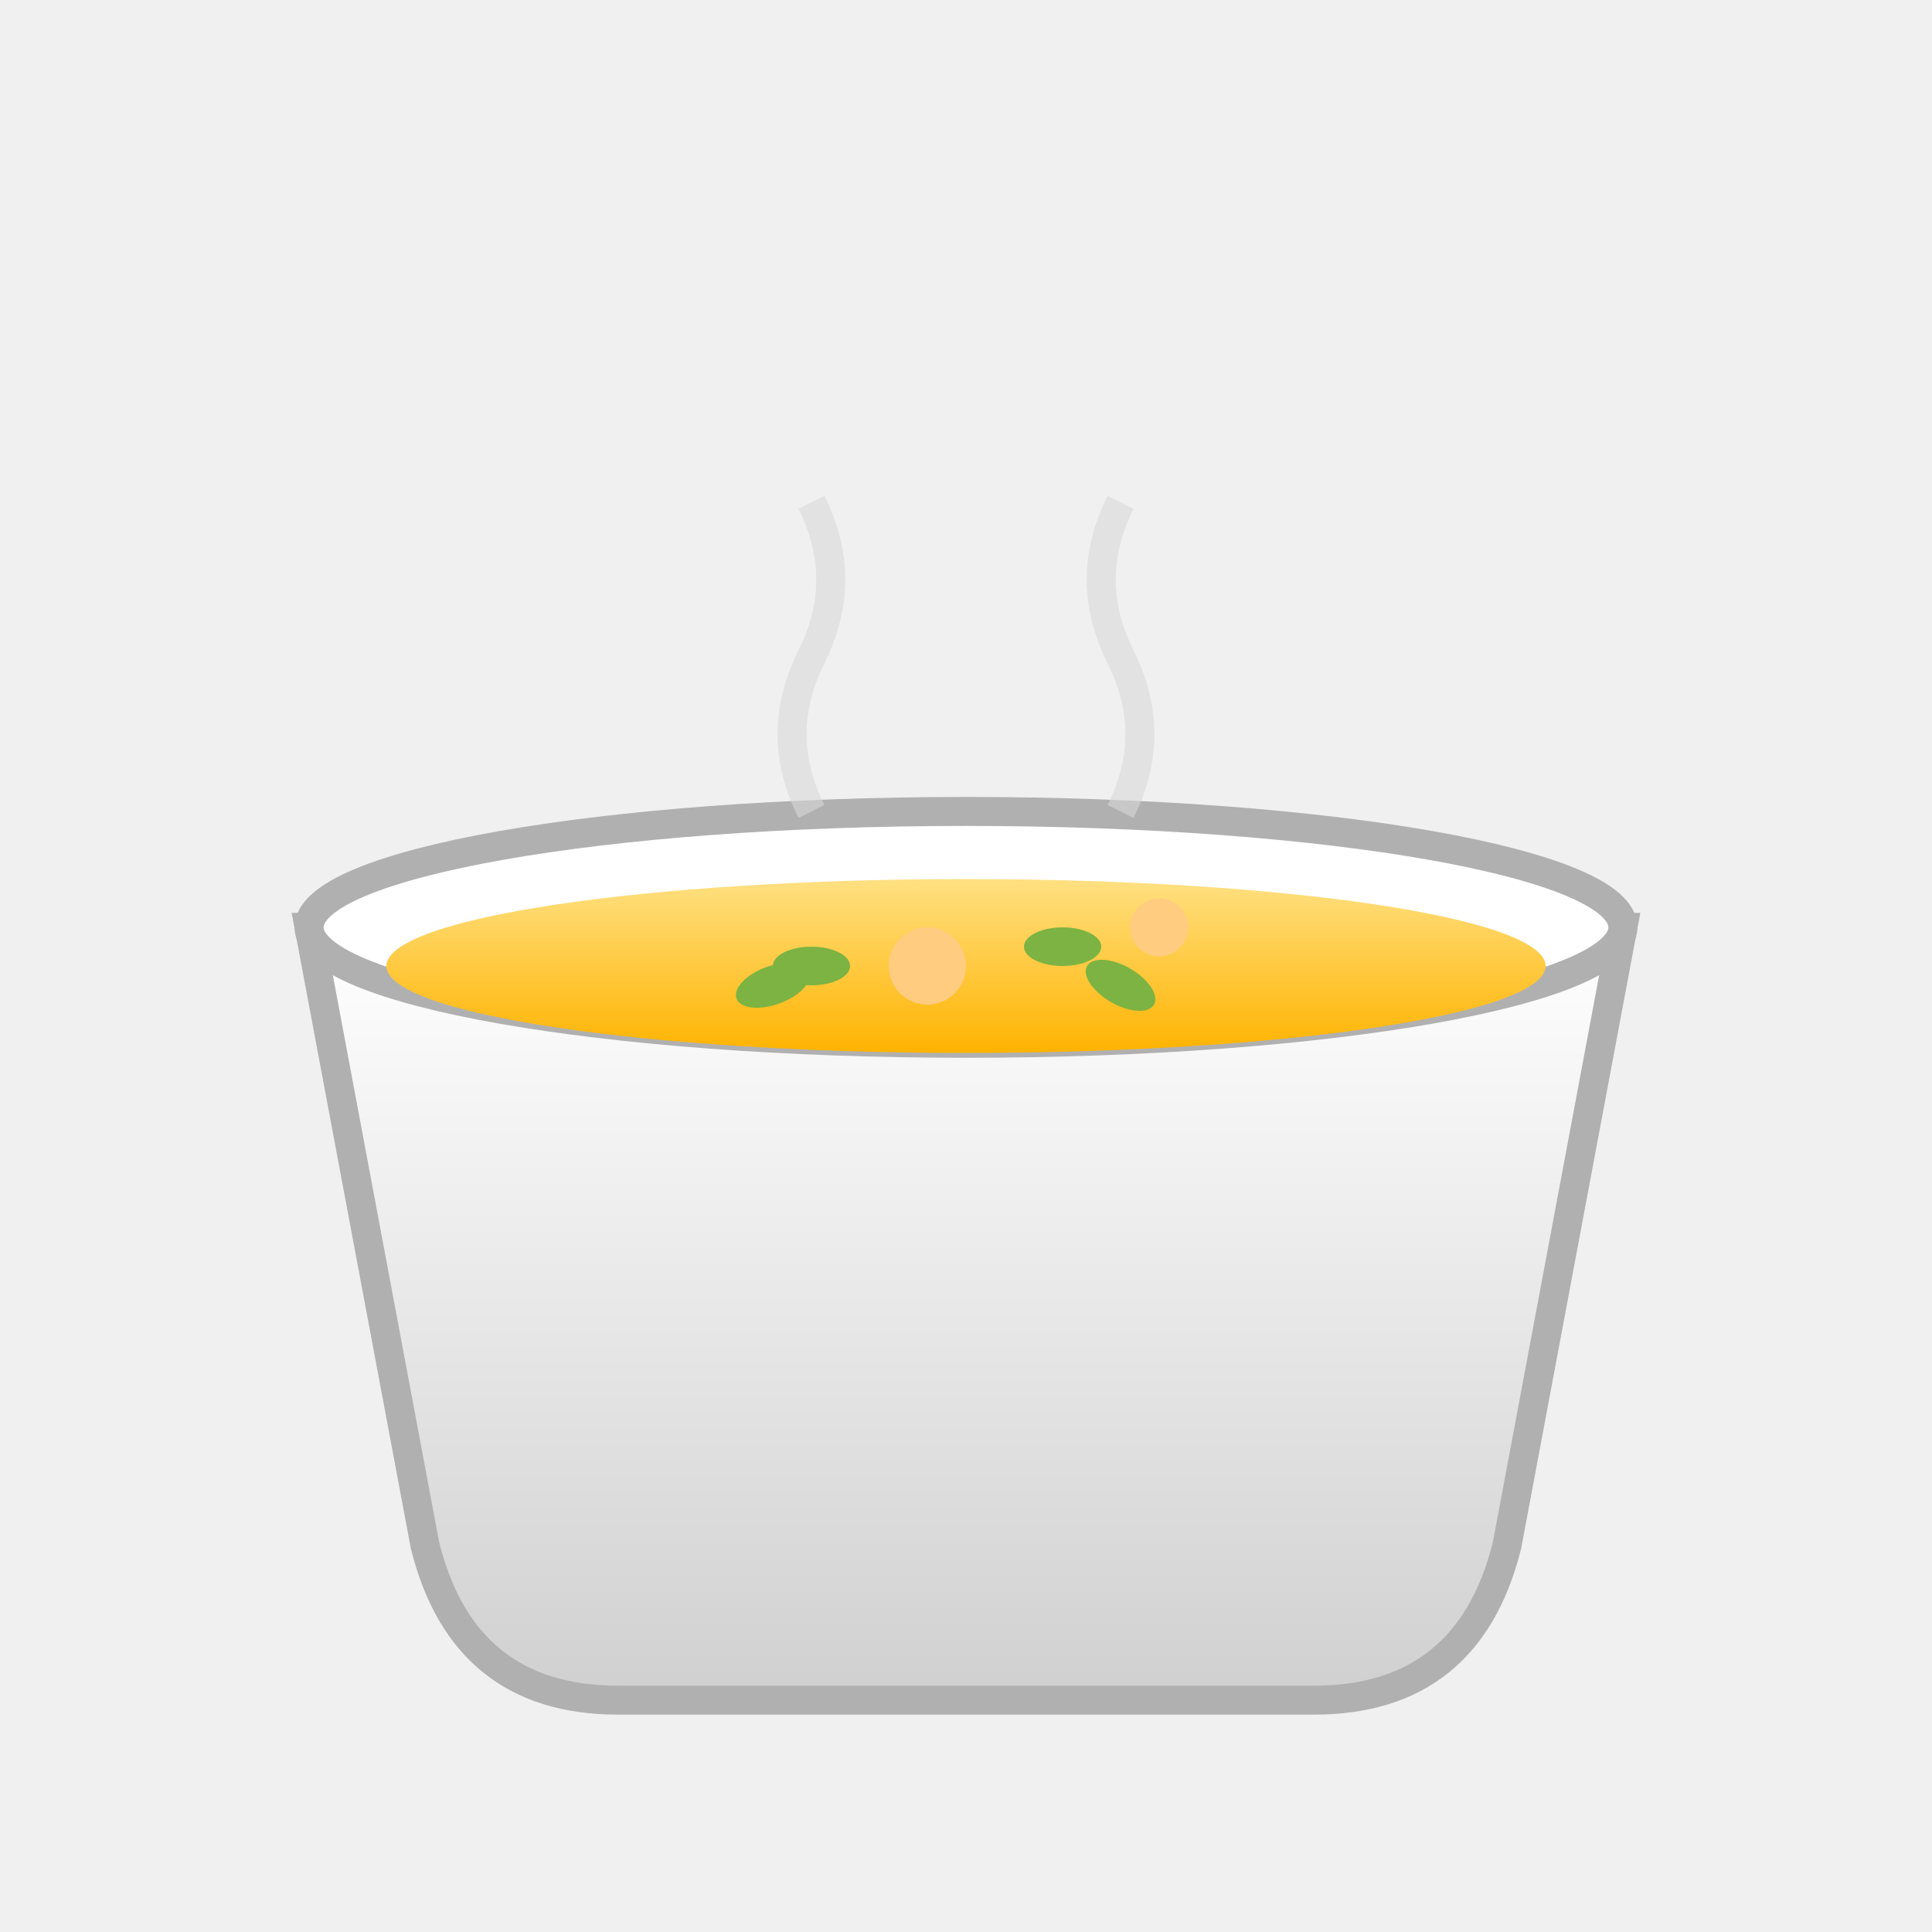
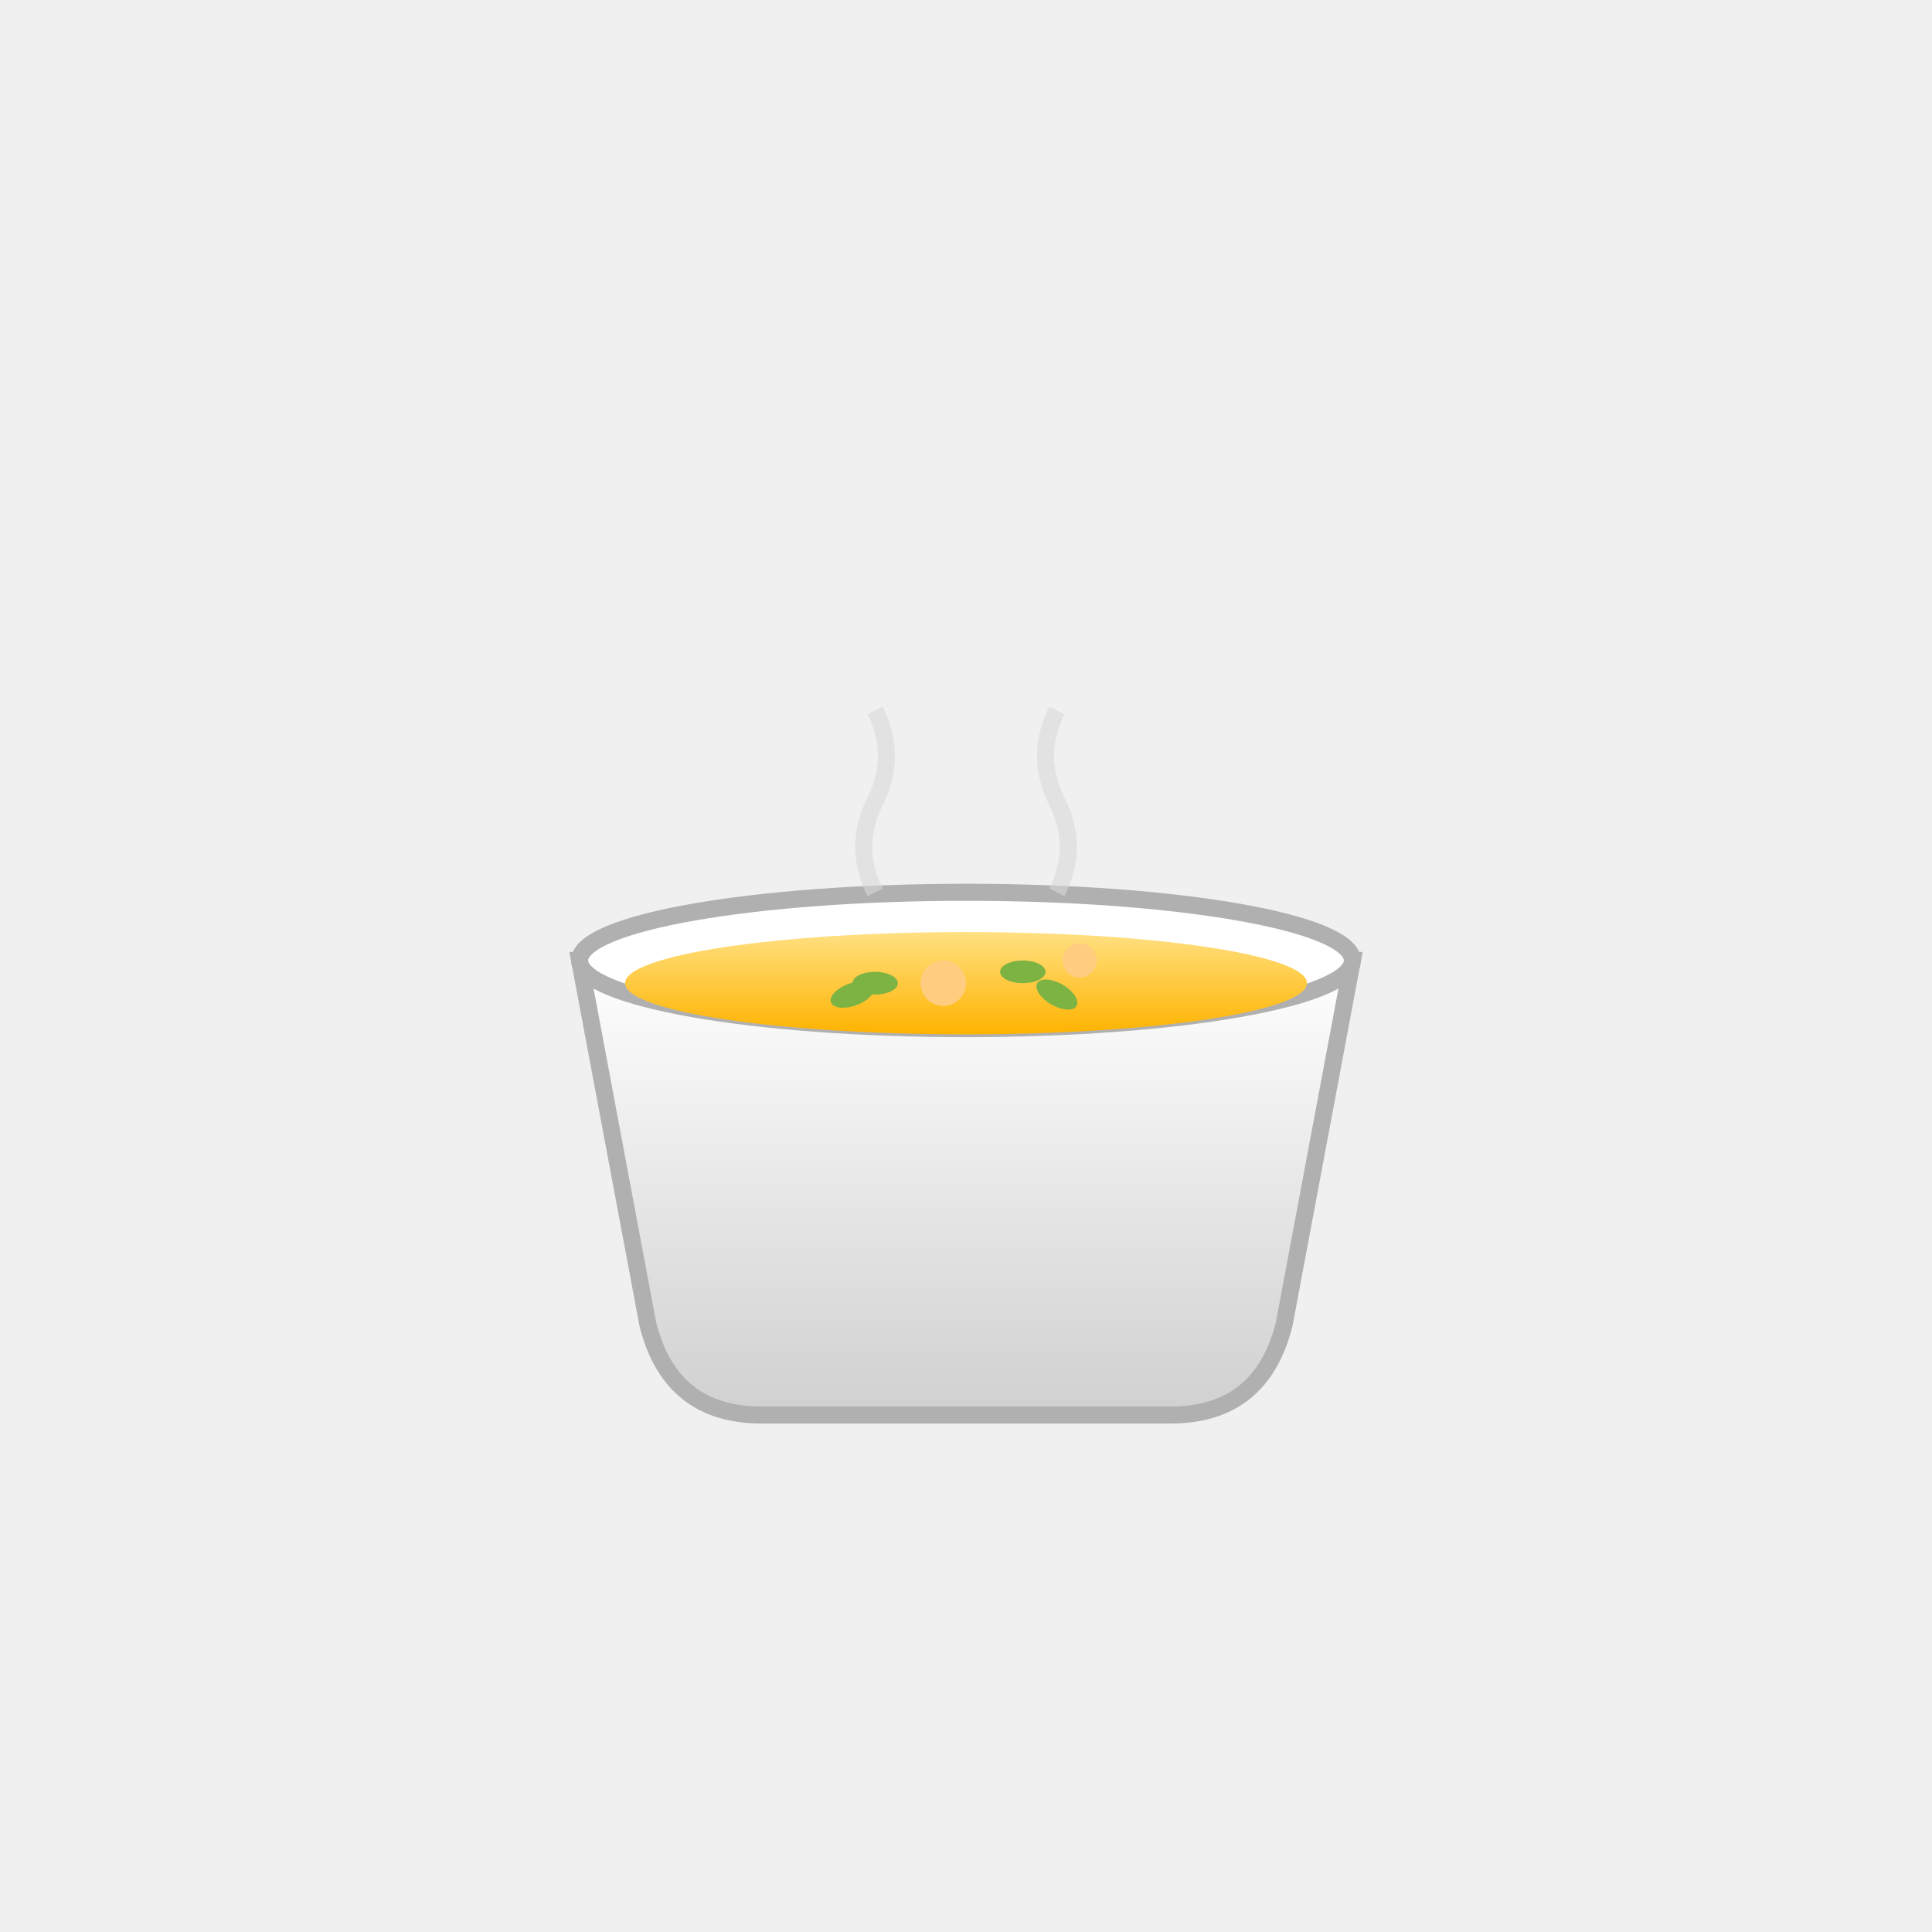
<svg xmlns="http://www.w3.org/2000/svg" viewBox="0 0 100 100">
-   <defs>
-     <linearGradient id="bowlC" x1="0" y1="0" x2="0" y2="1">
-       <stop offset="0%" stop-color="#FFFFFF" />
-       <stop offset="100%" stop-color="#D0D0D0" />
-     </linearGradient>
-     <linearGradient id="soupC" x1="0" y1="0" x2="0" y2="1">
-       <stop offset="0%" stop-color="#FFE082" />
-       <stop offset="100%" stop-color="#FFB300" />
-     </linearGradient>
-   </defs>
-   <path d="M16 48 L84 48 L78 80 Q76 88 68 88 L32 88 Q24 88 22 80 Z" fill="url(#bowlC)" stroke="#B0B0B0" stroke-width="1.5" />
-   <ellipse cx="50" cy="48" rx="34" ry="6" fill="#FFFFFF" stroke="#B0B0B0" stroke-width="1.5" />
-   <ellipse cx="50" cy="50" rx="30" ry="4.5" fill="url(#soupC)" />
-   <ellipse cx="42" cy="50" rx="2" ry="1" fill="#7CB342" />
-   <ellipse cx="55" cy="49" rx="2" ry="1" fill="#7CB342" />
-   <ellipse cx="58" cy="51" rx="2" ry="1" fill="#7CB342" transform="rotate(30 58 51)" />
-   <ellipse cx="40" cy="51" rx="2" ry="1" fill="#7CB342" transform="rotate(-20 40 51)" />
-   <circle cx="48" cy="50" r="2" fill="#FFCC80" />
-   <circle cx="60" cy="48" r="1.5" fill="#FFCC80" />
-   <path d="M42 42 Q40 38 42 34 Q44 30 42 26" stroke="#D8D8D8" stroke-width="1.5" fill="none" opacity="0.6" />
-   <path d="M58 42 Q60 38 58 34 Q56 30 58 26" stroke="#D8D8D8" stroke-width="1.5" fill="none" opacity="0.6" />
+   <g transform="translate(20.59 21.48) scale(0.5882)">
+     <defs>
+       <linearGradient id="bowlC" x1="0" y1="0" x2="0" y2="1">
+         <stop offset="0%" stop-color="#FFFFFF" />
+         <stop offset="100%" stop-color="#D0D0D0" />
+       </linearGradient>
+       <linearGradient id="soupC" x1="0" y1="0" x2="0" y2="1">
+         <stop offset="0%" stop-color="#FFE082" />
+         <stop offset="100%" stop-color="#FFB300" />
+       </linearGradient>
+     </defs>
+     <path d="M16 48 L84 48 L78 80 Q76 88 68 88 L32 88 Q24 88 22 80 Z" fill="url(#bowlC)" stroke="#B0B0B0" stroke-width="1.5" />
+     <ellipse cx="50" cy="48" rx="34" ry="6" fill="#FFFFFF" stroke="#B0B0B0" stroke-width="1.5" />
+     <ellipse cx="50" cy="50" rx="30" ry="4.5" fill="url(#soupC)" />
+     <ellipse cx="42" cy="50" rx="2" ry="1" fill="#7CB342" />
+     <ellipse cx="55" cy="49" rx="2" ry="1" fill="#7CB342" />
+     <ellipse cx="58" cy="51" rx="2" ry="1" fill="#7CB342" transform="rotate(30 58 51)" />
+     <ellipse cx="40" cy="51" rx="2" ry="1" fill="#7CB342" transform="rotate(-20 40 51)" />
+     <circle cx="48" cy="50" r="2" fill="#FFCC80" />
+     <circle cx="60" cy="48" r="1.5" fill="#FFCC80" />
+     <path d="M42 42 Q40 38 42 34 Q44 30 42 26" stroke="#D8D8D8" stroke-width="1.5" fill="none" opacity="0.6" />
+     <path d="M58 42 Q60 38 58 34 Q56 30 58 26" stroke="#D8D8D8" stroke-width="1.5" fill="none" opacity="0.6" />
+   </g>
</svg>
